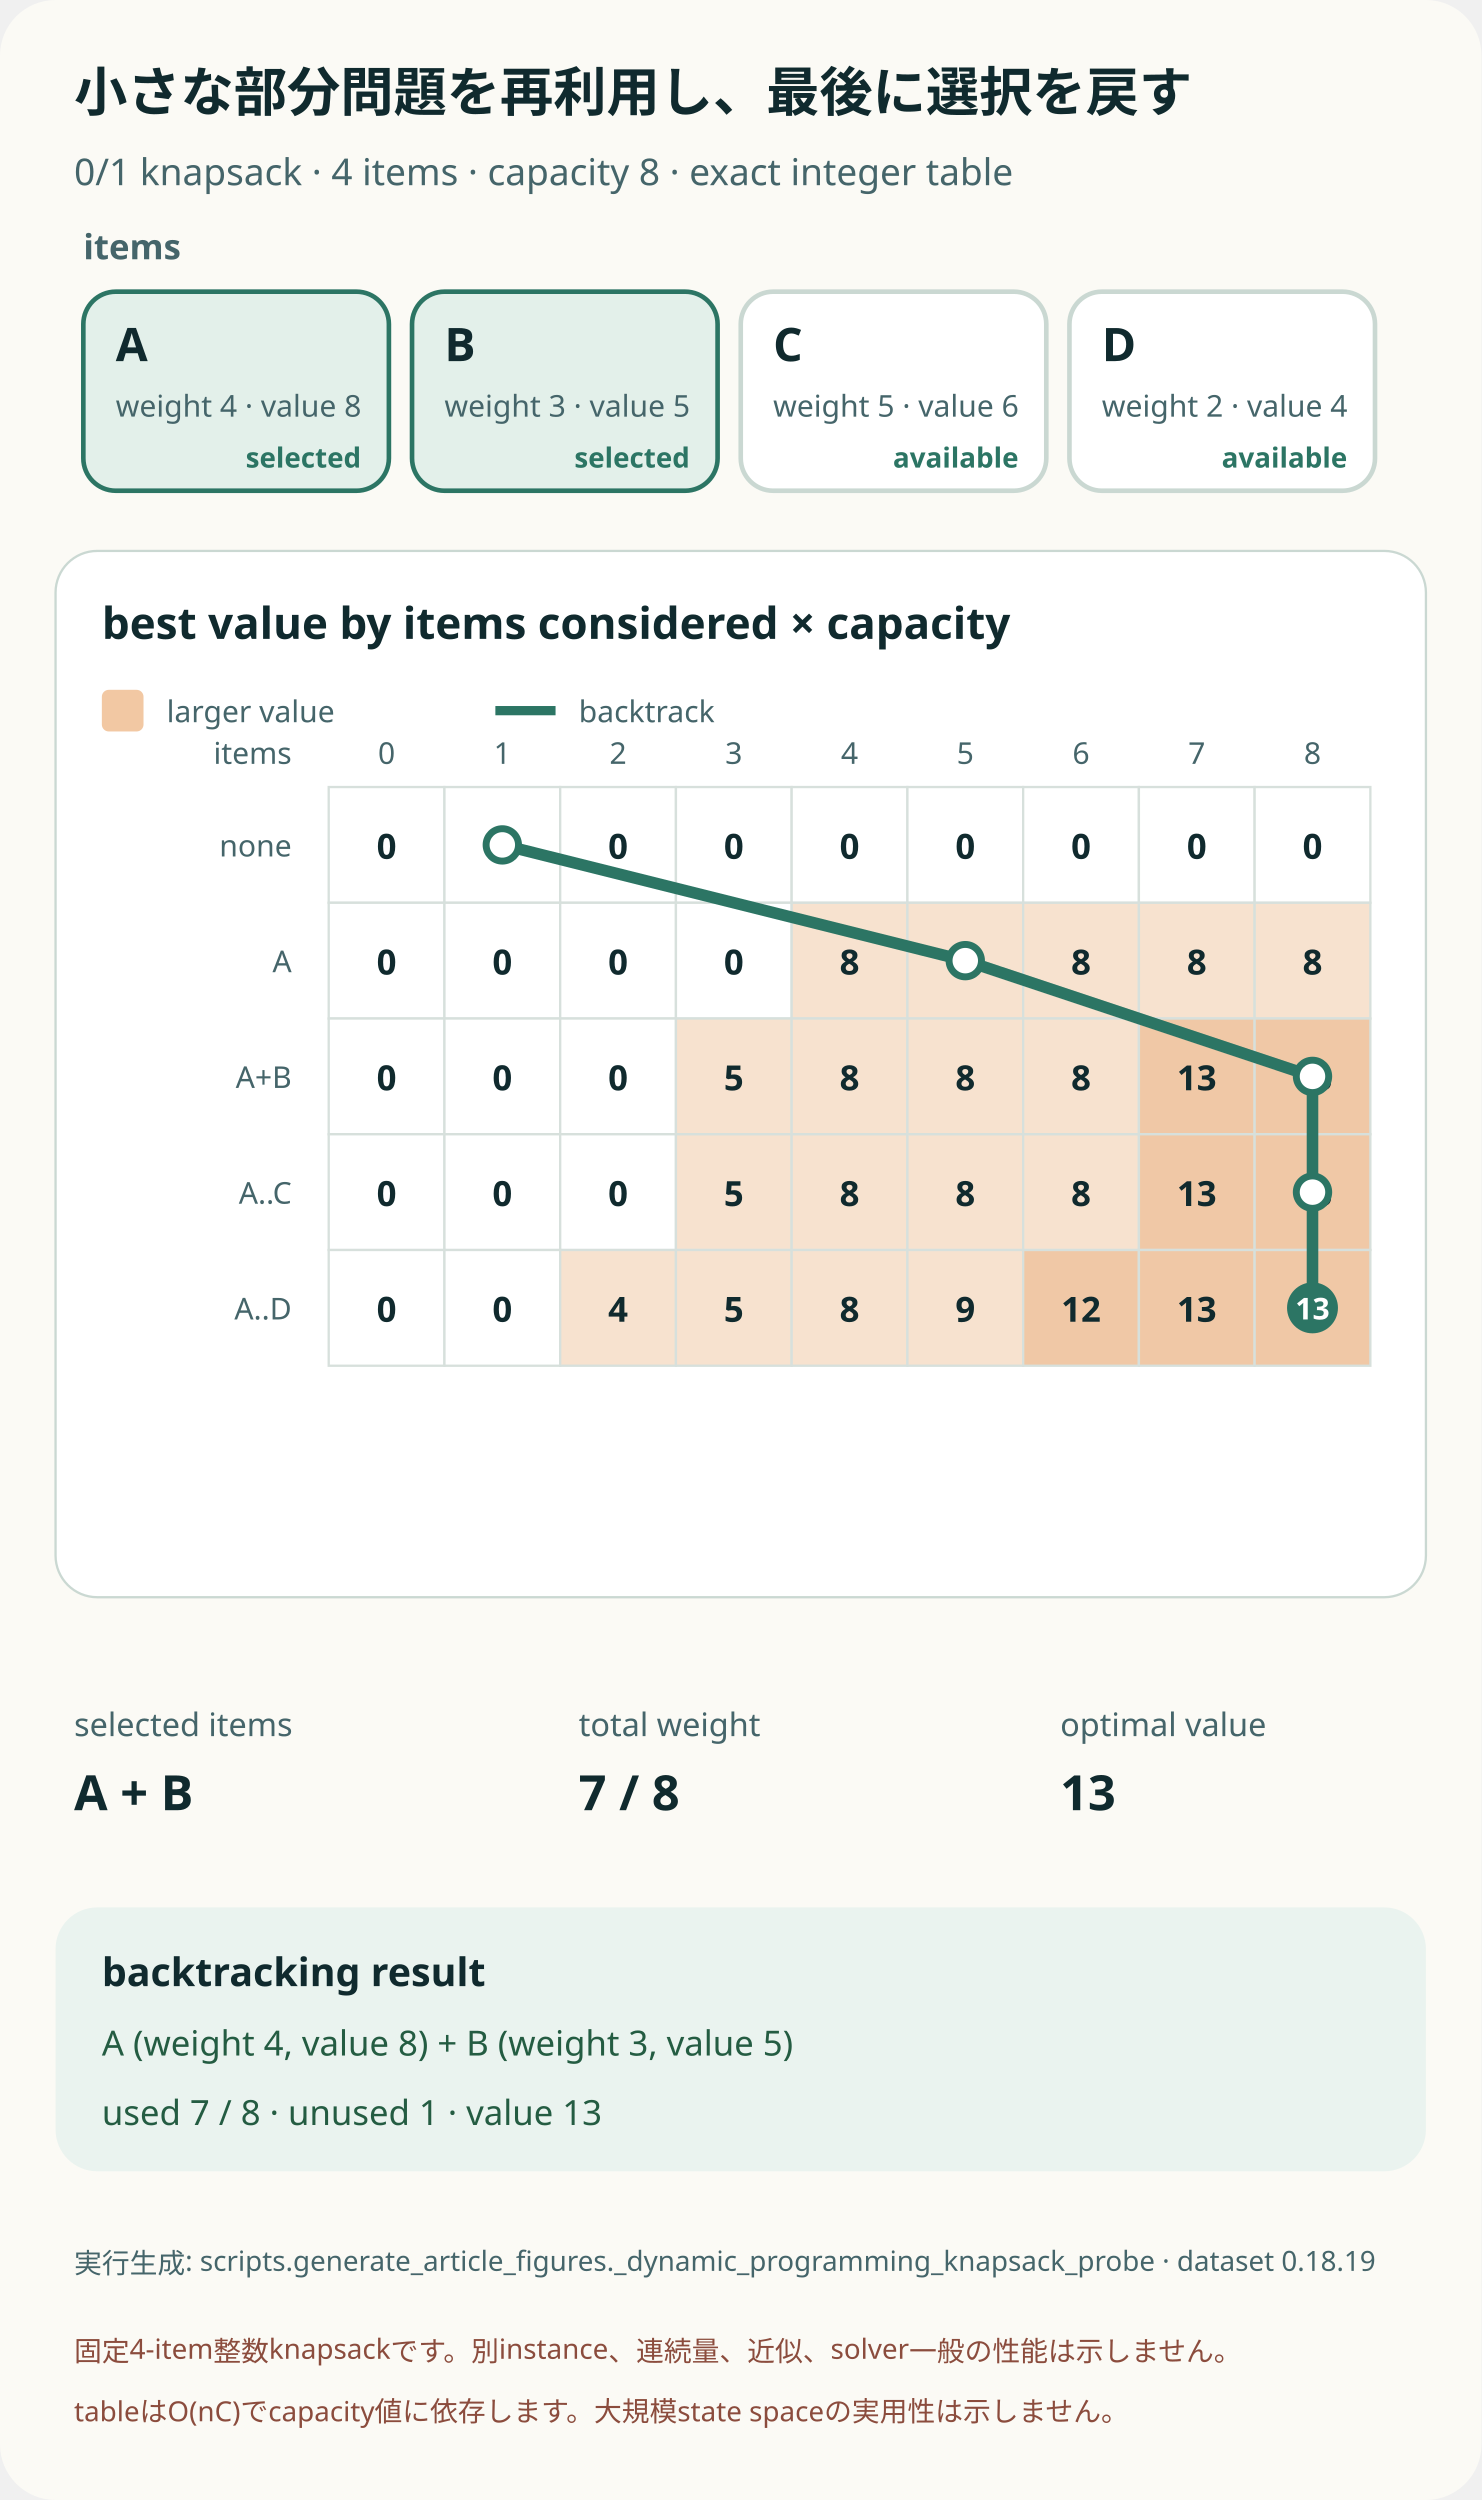
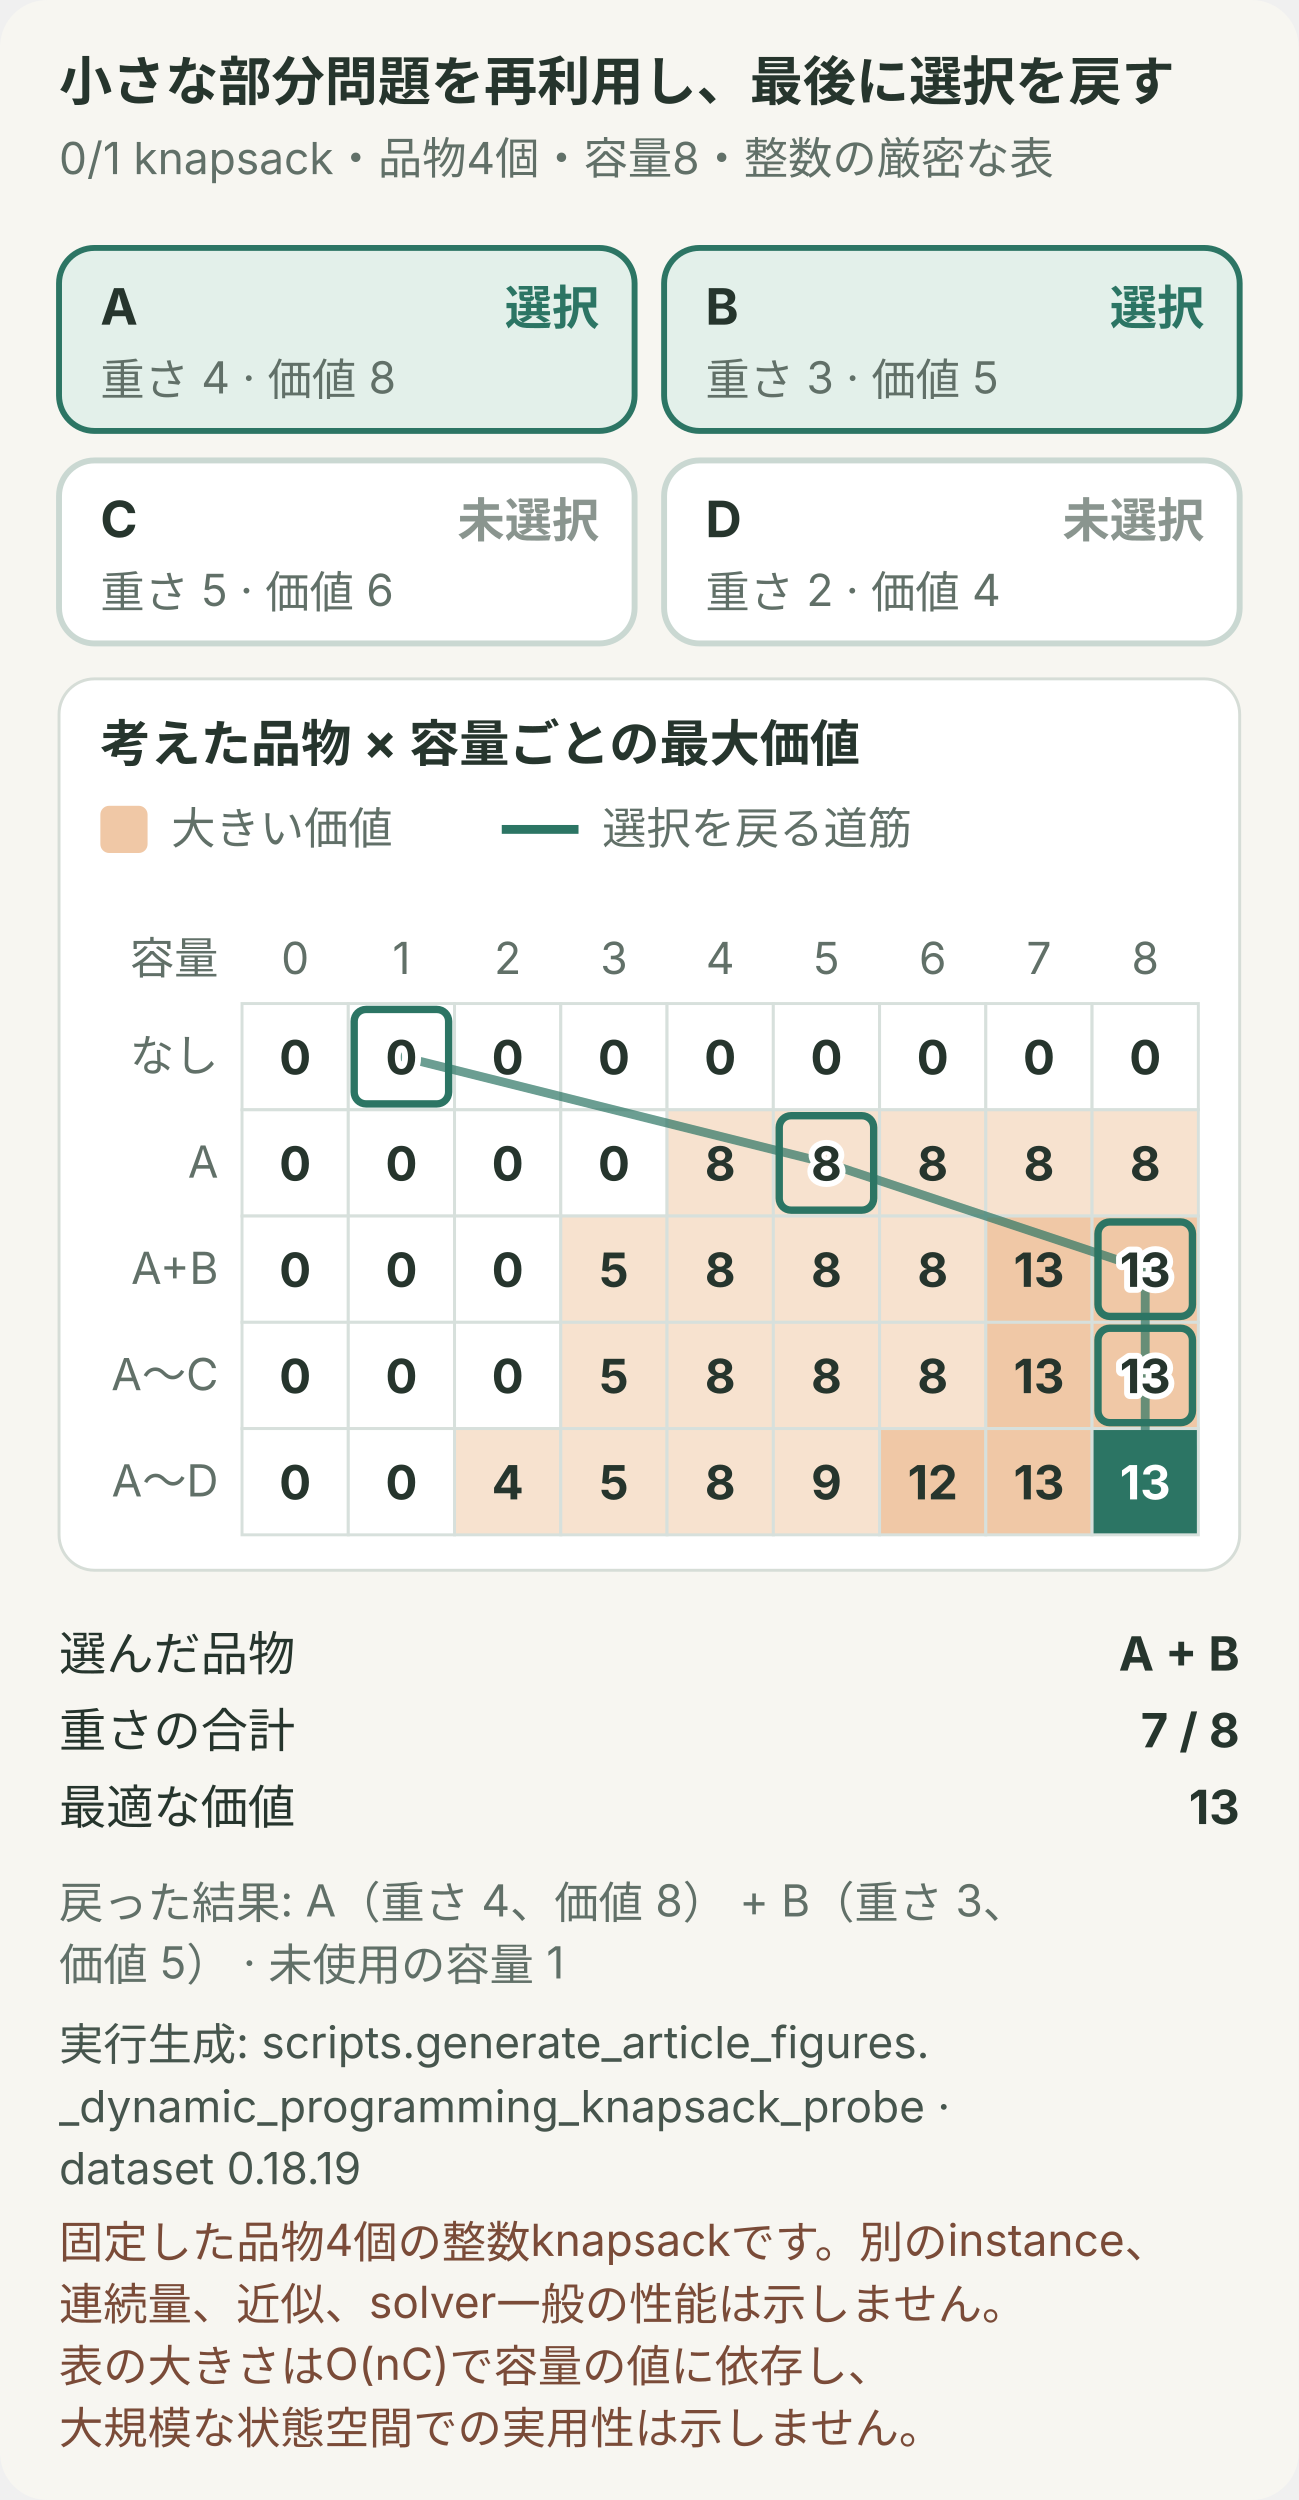
- <svg xmlns="http://www.w3.org/2000/svg" width="640" height="1080" viewBox="0 0 640 1080" role="img" aria-labelledby="figure-title figure-description">
-   <rect width="640" height="1080" rx="24" fill="#fbfaf5" />
-   <text x="32" y="48" class="dp-title">小さな部分問題を再利用し、最後に選択を戻す</text>
-   <text x="32" y="80" class="dp-subtitle">0/1 knapsack · 4 items · capacity 8 · exact integer table</text>
-   <text x="36" y="112" class="dp-section">items</text>
-   <rect x="36.00" y="126" width="132.00" height="86" rx="14" fill="#e3f0ea" stroke="#2c7564" stroke-width="2" />
-   <text x="50.00" y="156" class="dp-item">A</text>
-   <text x="50.00" y="180" class="dp-item-detail">weight 4 · value 8</text>
-   <text x="156.00" y="202" text-anchor="end" class="dp-item-status">selected</text>
-   <rect x="178.00" y="126" width="132.00" height="86" rx="14" fill="#e3f0ea" stroke="#2c7564" stroke-width="2" />
-   <text x="192.00" y="156" class="dp-item">B</text>
-   <text x="192.00" y="180" class="dp-item-detail">weight 3 · value 5</text>
-   <text x="298.00" y="202" text-anchor="end" class="dp-item-status">selected</text>
-   <rect x="320.00" y="126" width="132.00" height="86" rx="14" fill="#fff" stroke="#cad8d2" stroke-width="2" />
-   <text x="334.00" y="156" class="dp-item">C</text>
-   <text x="334.00" y="180" class="dp-item-detail">weight 5 · value 6</text>
-   <text x="440.00" y="202" text-anchor="end" class="dp-item-status">available</text>
-   <rect x="462.00" y="126" width="132.00" height="86" rx="14" fill="#fff" stroke="#cad8d2" stroke-width="2" />
-   <text x="476.00" y="156" class="dp-item">D</text>
-   <text x="476.00" y="180" class="dp-item-detail">weight 2 · value 4</text>
-   <text x="582.00" y="202" text-anchor="end" class="dp-item-status">available</text>
-   <rect x="24" y="238" width="592" height="452" rx="18" fill="#fff" stroke="#cad8d2" />
-   <text x="44" y="276" class="dp-panel">best value by items considered × capacity</text>
-   <rect x="44" y="298" width="18" height="18" rx="3" fill="#f2c8a3" />
-   <text x="72" y="312" class="dp-legend">larger value</text>
-   <line x1="214" y1="307" x2="240" y2="307" stroke="#2c7564" stroke-width="4" />
-   <text x="250" y="312" class="dp-legend">backtrack</text>
-   <text x="126" y="330" text-anchor="end" class="dp-axis">items</text>
-   <text x="167.00" y="330" text-anchor="middle" class="dp-axis">0</text>
-   <text x="217.00" y="330" text-anchor="middle" class="dp-axis">1</text>
-   <text x="267.00" y="330" text-anchor="middle" class="dp-axis">2</text>
-   <text x="317.00" y="330" text-anchor="middle" class="dp-axis">3</text>
-   <text x="367.00" y="330" text-anchor="middle" class="dp-axis">4</text>
-   <text x="417.00" y="330" text-anchor="middle" class="dp-axis">5</text>
-   <text x="467.00" y="330" text-anchor="middle" class="dp-axis">6</text>
-   <text x="517.00" y="330" text-anchor="middle" class="dp-axis">7</text>
-   <text x="567.00" y="330" text-anchor="middle" class="dp-axis">8</text>
-   <text x="126" y="370.00" text-anchor="end" class="dp-axis">none</text>
-   <rect x="142.00" y="340.00" width="50.00" height="50.00" fill="#fff" stroke="#d7e0dc" />
-   <text x="167.00" y="371.00" text-anchor="middle" class="dp-cell">0</text>
-   <rect x="192.00" y="340.00" width="50.00" height="50.00" fill="#fff" stroke="#d7e0dc" />
-   <text x="217.00" y="371.00" text-anchor="middle" class="dp-cell">0</text>
-   <rect x="242.00" y="340.00" width="50.00" height="50.00" fill="#fff" stroke="#d7e0dc" />
-   <text x="267.00" y="371.00" text-anchor="middle" class="dp-cell">0</text>
-   <rect x="292.00" y="340.00" width="50.00" height="50.00" fill="#fff" stroke="#d7e0dc" />
-   <text x="317.00" y="371.00" text-anchor="middle" class="dp-cell">0</text>
-   <rect x="342.00" y="340.00" width="50.00" height="50.00" fill="#fff" stroke="#d7e0dc" />
-   <text x="367.00" y="371.00" text-anchor="middle" class="dp-cell">0</text>
-   <rect x="392.00" y="340.00" width="50.00" height="50.00" fill="#fff" stroke="#d7e0dc" />
-   <text x="417.00" y="371.00" text-anchor="middle" class="dp-cell">0</text>
-   <rect x="442.00" y="340.00" width="50.00" height="50.00" fill="#fff" stroke="#d7e0dc" />
-   <text x="467.00" y="371.00" text-anchor="middle" class="dp-cell">0</text>
-   <rect x="492.00" y="340.00" width="50.00" height="50.00" fill="#fff" stroke="#d7e0dc" />
-   <text x="517.00" y="371.00" text-anchor="middle" class="dp-cell">0</text>
-   <rect x="542.00" y="340.00" width="50.00" height="50.00" fill="#fff" stroke="#d7e0dc" />
-   <text x="567.00" y="371.00" text-anchor="middle" class="dp-cell">0</text>
-   <text x="126" y="420.00" text-anchor="end" class="dp-axis">A</text>
-   <rect x="142.00" y="390.00" width="50.00" height="50.00" fill="#fff" stroke="#d7e0dc" />
-   <text x="167.00" y="421.00" text-anchor="middle" class="dp-cell">0</text>
-   <rect x="192.00" y="390.00" width="50.00" height="50.00" fill="#fff" stroke="#d7e0dc" />
-   <text x="217.00" y="421.00" text-anchor="middle" class="dp-cell">0</text>
-   <rect x="242.00" y="390.00" width="50.00" height="50.00" fill="#fff" stroke="#d7e0dc" />
-   <text x="267.00" y="421.00" text-anchor="middle" class="dp-cell">0</text>
-   <rect x="292.00" y="390.00" width="50.00" height="50.00" fill="#fff" stroke="#d7e0dc" />
-   <text x="317.00" y="421.00" text-anchor="middle" class="dp-cell">0</text>
-   <rect x="342.00" y="390.00" width="50.00" height="50.00" fill="#f7e2cf" stroke="#d7e0dc" />
-   <text x="367.00" y="421.00" text-anchor="middle" class="dp-cell">8</text>
-   <rect x="392.00" y="390.00" width="50.00" height="50.00" fill="#f7e2cf" stroke="#d7e0dc" />
-   <text x="417.00" y="421.00" text-anchor="middle" class="dp-cell">8</text>
-   <rect x="442.00" y="390.00" width="50.00" height="50.00" fill="#f7e2cf" stroke="#d7e0dc" />
-   <text x="467.00" y="421.00" text-anchor="middle" class="dp-cell">8</text>
-   <rect x="492.00" y="390.00" width="50.00" height="50.00" fill="#f7e2cf" stroke="#d7e0dc" />
-   <text x="517.00" y="421.00" text-anchor="middle" class="dp-cell">8</text>
-   <rect x="542.00" y="390.00" width="50.00" height="50.00" fill="#f7e2cf" stroke="#d7e0dc" />
-   <text x="567.00" y="421.00" text-anchor="middle" class="dp-cell">8</text>
-   <text x="126" y="470.00" text-anchor="end" class="dp-axis">A+B</text>
-   <rect x="142.00" y="440.00" width="50.00" height="50.00" fill="#fff" stroke="#d7e0dc" />
-   <text x="167.00" y="471.00" text-anchor="middle" class="dp-cell">0</text>
-   <rect x="192.00" y="440.00" width="50.00" height="50.00" fill="#fff" stroke="#d7e0dc" />
-   <text x="217.00" y="471.00" text-anchor="middle" class="dp-cell">0</text>
-   <rect x="242.00" y="440.00" width="50.00" height="50.00" fill="#fff" stroke="#d7e0dc" />
-   <text x="267.00" y="471.00" text-anchor="middle" class="dp-cell">0</text>
-   <rect x="292.00" y="440.00" width="50.00" height="50.00" fill="#f7e2cf" stroke="#d7e0dc" />
-   <text x="317.00" y="471.00" text-anchor="middle" class="dp-cell">5</text>
-   <rect x="342.00" y="440.00" width="50.00" height="50.00" fill="#f7e2cf" stroke="#d7e0dc" />
-   <text x="367.00" y="471.00" text-anchor="middle" class="dp-cell">8</text>
-   <rect x="392.00" y="440.00" width="50.00" height="50.00" fill="#f7e2cf" stroke="#d7e0dc" />
-   <text x="417.00" y="471.00" text-anchor="middle" class="dp-cell">8</text>
-   <rect x="442.00" y="440.00" width="50.00" height="50.00" fill="#f7e2cf" stroke="#d7e0dc" />
-   <text x="467.00" y="471.00" text-anchor="middle" class="dp-cell">8</text>
-   <rect x="492.00" y="440.00" width="50.00" height="50.00" fill="#f0c8a6" stroke="#d7e0dc" />
-   <text x="517.00" y="471.00" text-anchor="middle" class="dp-cell">13</text>
-   <rect x="542.00" y="440.00" width="50.00" height="50.00" fill="#f0c8a6" stroke="#d7e0dc" />
-   <text x="567.00" y="471.00" text-anchor="middle" class="dp-cell">13</text>
-   <text x="126" y="520.00" text-anchor="end" class="dp-axis">A..C</text>
-   <rect x="142.00" y="490.00" width="50.00" height="50.00" fill="#fff" stroke="#d7e0dc" />
-   <text x="167.00" y="521.00" text-anchor="middle" class="dp-cell">0</text>
-   <rect x="192.00" y="490.00" width="50.00" height="50.00" fill="#fff" stroke="#d7e0dc" />
-   <text x="217.00" y="521.00" text-anchor="middle" class="dp-cell">0</text>
-   <rect x="242.00" y="490.00" width="50.00" height="50.00" fill="#fff" stroke="#d7e0dc" />
-   <text x="267.00" y="521.00" text-anchor="middle" class="dp-cell">0</text>
-   <rect x="292.00" y="490.00" width="50.00" height="50.00" fill="#f7e2cf" stroke="#d7e0dc" />
-   <text x="317.00" y="521.00" text-anchor="middle" class="dp-cell">5</text>
-   <rect x="342.00" y="490.00" width="50.00" height="50.00" fill="#f7e2cf" stroke="#d7e0dc" />
-   <text x="367.00" y="521.00" text-anchor="middle" class="dp-cell">8</text>
-   <rect x="392.00" y="490.00" width="50.00" height="50.00" fill="#f7e2cf" stroke="#d7e0dc" />
-   <text x="417.00" y="521.00" text-anchor="middle" class="dp-cell">8</text>
-   <rect x="442.00" y="490.00" width="50.00" height="50.00" fill="#f7e2cf" stroke="#d7e0dc" />
-   <text x="467.00" y="521.00" text-anchor="middle" class="dp-cell">8</text>
-   <rect x="492.00" y="490.00" width="50.00" height="50.00" fill="#f0c8a6" stroke="#d7e0dc" />
-   <text x="517.00" y="521.00" text-anchor="middle" class="dp-cell">13</text>
-   <rect x="542.00" y="490.00" width="50.00" height="50.00" fill="#f0c8a6" stroke="#d7e0dc" />
-   <text x="567.00" y="521.00" text-anchor="middle" class="dp-cell">13</text>
-   <text x="126" y="570.00" text-anchor="end" class="dp-axis">A..D</text>
-   <rect x="142.00" y="540.00" width="50.00" height="50.00" fill="#fff" stroke="#d7e0dc" />
-   <text x="167.00" y="571.00" text-anchor="middle" class="dp-cell">0</text>
-   <rect x="192.00" y="540.00" width="50.00" height="50.00" fill="#fff" stroke="#d7e0dc" />
-   <text x="217.00" y="571.00" text-anchor="middle" class="dp-cell">0</text>
-   <rect x="242.00" y="540.00" width="50.00" height="50.00" fill="#f7e2cf" stroke="#d7e0dc" />
-   <text x="267.00" y="571.00" text-anchor="middle" class="dp-cell">4</text>
-   <rect x="292.00" y="540.00" width="50.00" height="50.00" fill="#f7e2cf" stroke="#d7e0dc" />
-   <text x="317.00" y="571.00" text-anchor="middle" class="dp-cell">5</text>
-   <rect x="342.00" y="540.00" width="50.00" height="50.00" fill="#f7e2cf" stroke="#d7e0dc" />
-   <text x="367.00" y="571.00" text-anchor="middle" class="dp-cell">8</text>
-   <rect x="392.00" y="540.00" width="50.00" height="50.00" fill="#f7e2cf" stroke="#d7e0dc" />
-   <text x="417.00" y="571.00" text-anchor="middle" class="dp-cell">9</text>
-   <rect x="442.00" y="540.00" width="50.00" height="50.00" fill="#f0c8a6" stroke="#d7e0dc" />
-   <text x="467.00" y="571.00" text-anchor="middle" class="dp-cell">12</text>
-   <rect x="492.00" y="540.00" width="50.00" height="50.00" fill="#f0c8a6" stroke="#d7e0dc" />
-   <text x="517.00" y="571.00" text-anchor="middle" class="dp-cell">13</text>
-   <rect x="542.00" y="540.00" width="50.00" height="50.00" fill="#f0c8a6" stroke="#d7e0dc" />
-   <text x="567.00" y="571.00" text-anchor="middle" class="dp-cell">13</text>
-   <polyline points="567.00,565.00 567.00,515.00 567.00,465.00 417.00,415.00 217.00,365.00" fill="none" stroke="#2c7564" stroke-width="5" stroke-linecap="round" stroke-linejoin="round" />
-   <circle cx="567.00" cy="565.00" r="7" fill="#fff" stroke="#2c7564" stroke-width="3" />
-   <circle cx="567.00" cy="515.00" r="7" fill="#fff" stroke="#2c7564" stroke-width="3" />
-   <circle cx="567.00" cy="465.00" r="7" fill="#fff" stroke="#2c7564" stroke-width="3" />
-   <circle cx="417.00" cy="415.00" r="7" fill="#fff" stroke="#2c7564" stroke-width="3" />
-   <circle cx="217.00" cy="365.00" r="7" fill="#fff" stroke="#2c7564" stroke-width="3" />
-   <circle cx="567.00" cy="565.00" r="11" fill="#2c7564" />
-   <text x="567.00" y="570.00" text-anchor="middle" class="dp-final">13</text>
-   <text x="32" y="750" class="dp-metric-label">selected items</text>
-   <text x="32" y="782" class="dp-metric">A + B</text>
-   <text x="250" y="750" class="dp-metric-label">total weight</text>
-   <text x="250" y="782" class="dp-metric">7 / 8</text>
-   <text x="458" y="750" class="dp-metric-label">optimal value</text>
-   <text x="458" y="782" class="dp-metric">13</text>
-   <rect x="24" y="824" width="592" height="114" rx="18" fill="#eaf3ef" />
-   <text x="44" y="858" class="dp-result-title">backtracking result</text>
-   <text x="44" y="888" class="dp-result">A (weight 4, value 8) + B (weight 3, value 5)</text>
-   <text x="44" y="918" class="dp-result">used 7 / 8 · unused 1 · value 13</text>
-   <text x="32" y="982" class="dp-meta">実行生成: scripts.generate_article_figures._dynamic_programming_knapsack_probe · dataset 0.18.19</text>
-   <text x="32" y="1020" class="dp-limit">固定4-item整数knapsackです。別instance、連続量、近似、solver一般の性能は示しません。</text>
-   <text x="32" y="1046" class="dp-limit">tableはO(nC)でcapacity値に依存します。大規模state spaceの実用性は示しません。</text>
-   <style>
-   .dp-title { font: 700 23px system-ui, sans-serif; fill: #102a2e; }
-   .dp-subtitle { font: 400 16px system-ui, sans-serif; fill: #45656a; }
-   .dp-section { font: 700 15px system-ui, sans-serif; fill: #45656a; }
-   .dp-item { font: 700 20px system-ui, sans-serif; fill: #102a2e; }
-   .dp-item-detail { font: 400 13px system-ui, sans-serif; fill: #45656a; }
-   .dp-item-status { font: 700 12px system-ui, sans-serif; fill: #2c7564; }
-   .dp-panel { font: 700 19px system-ui, sans-serif; fill: #102a2e; }
-   .dp-legend { font: 400 13px system-ui, sans-serif; fill: #45656a; }
-   .dp-axis { font: 400 13px system-ui, sans-serif; fill: #45656a; }
-   .dp-cell { font: 700 15px system-ui, sans-serif; fill: #102a2e; }
-   .dp-final { font: 700 13px system-ui, sans-serif; fill: #fff; }
-   .dp-metric-label { font: 400 14px system-ui, sans-serif; fill: #45656a; }
-   .dp-metric { font: 700 21px system-ui, sans-serif; fill: #102a2e; }
-   .dp-result-title { font: 700 17px system-ui, sans-serif; fill: #102a2e; }
-   .dp-result { font: 400 15px system-ui, sans-serif; fill: #245c42; }
-   .dp-meta { font: 400 12px system-ui, sans-serif; fill: #45656a; }
-   .dp-limit { font: 400 12px system-ui, sans-serif; fill: #8b4c3d; }
- </style>
+ <svg xmlns="http://www.w3.org/2000/svg" viewBox="0 0 440 847" width="440" height="847" role="img" aria-labelledby="figure-title figure-description">
+   <rect width="440" height="847" rx="16" fill="#f7f6f1" />
+   <text x="20" y="34" class="title">小さな部分問題を再利用し、最後に選択を戻す</text>
+   <text x="20" y="59" class="subtitle">0/1 knapsack・品物4個・容量8・整数の厳密な表</text>
+   <rect x="20" y="84" width="195" height="62" rx="12" fill="#e3f0ea" stroke="#2c7564" stroke-width="2" />
+   <text x="34" y="110" class="panel-title">A</text>
+   <text x="203" y="110" text-anchor="end" class="method" style="fill:#2c7564">選択</text>
+   <text x="34" y="134" class="status">重さ 4 · 価値 8</text>
+   <rect x="225" y="84" width="195" height="62" rx="12" fill="#e3f0ea" stroke="#2c7564" stroke-width="2" />
+   <text x="239" y="110" class="panel-title">B</text>
+   <text x="408" y="110" text-anchor="end" class="method" style="fill:#2c7564">選択</text>
+   <text x="239" y="134" class="status">重さ 3 · 価値 5</text>
+   <rect x="20" y="156" width="195" height="62" rx="12" fill="#fff" stroke="#cad8d2" stroke-width="2" />
+   <text x="34" y="182" class="panel-title">C</text>
+   <text x="203" y="182" text-anchor="end" class="method" style="fill:#8a958f">未選択</text>
+   <text x="34" y="206" class="status">重さ 5 · 価値 6</text>
+   <rect x="225" y="156" width="195" height="62" rx="12" fill="#fff" stroke="#cad8d2" stroke-width="2" />
+   <text x="239" y="182" class="panel-title">D</text>
+   <text x="408" y="182" text-anchor="end" class="method" style="fill:#8a958f">未選択</text>
+   <text x="239" y="206" class="status">重さ 2 · 価値 4</text>
+   <rect x="20" y="230" width="400" height="302" rx="12" fill="#fff" stroke="#d6ddd7" />
+   <text x="34" y="258" class="panel-title">考えた品物 × 容量ごとの最大価値</text>
+   <rect x="34" y="273" width="16" height="16" rx="3" fill="#f0c8a6" />
+   <text x="58" y="286" class="note">大きい価値</text>
+   <line x1="170" y1="281" x2="196" y2="281" stroke="#2c7564" stroke-width="3" />
+   <text x="204" y="286" class="note">選択を戻る道筋</text>
+   <text x="74" y="330" text-anchor="end" class="axis">容量</text>
+   <text x="100.00" y="330" text-anchor="middle" class="axis">0</text>
+   <text x="136.00" y="330" text-anchor="middle" class="axis">1</text>
+   <text x="172.00" y="330" text-anchor="middle" class="axis">2</text>
+   <text x="208.00" y="330" text-anchor="middle" class="axis">3</text>
+   <text x="244.00" y="330" text-anchor="middle" class="axis">4</text>
+   <text x="280.00" y="330" text-anchor="middle" class="axis">5</text>
+   <text x="316.00" y="330" text-anchor="middle" class="axis">6</text>
+   <text x="352.00" y="330" text-anchor="middle" class="axis">7</text>
+   <text x="388.00" y="330" text-anchor="middle" class="axis">8</text>
+   <text x="74" y="363.00" text-anchor="end" class="axis">なし</text>
+   <rect x="82.00" y="340.00" width="36" height="36" fill="#fff" stroke="#d7e0dc" />
+   <rect x="118.00" y="340.00" width="36" height="36" fill="#fff" stroke="#d7e0dc" />
+   <rect x="154.00" y="340.00" width="36" height="36" fill="#fff" stroke="#d7e0dc" />
+   <rect x="190.00" y="340.00" width="36" height="36" fill="#fff" stroke="#d7e0dc" />
+   <rect x="226.00" y="340.00" width="36" height="36" fill="#fff" stroke="#d7e0dc" />
+   <rect x="262.00" y="340.00" width="36" height="36" fill="#fff" stroke="#d7e0dc" />
+   <rect x="298.00" y="340.00" width="36" height="36" fill="#fff" stroke="#d7e0dc" />
+   <rect x="334.00" y="340.00" width="36" height="36" fill="#fff" stroke="#d7e0dc" />
+   <rect x="370.00" y="340.00" width="36" height="36" fill="#fff" stroke="#d7e0dc" />
+   <text x="74" y="399.00" text-anchor="end" class="axis">A</text>
+   <rect x="82.00" y="376.00" width="36" height="36" fill="#fff" stroke="#d7e0dc" />
+   <rect x="118.00" y="376.00" width="36" height="36" fill="#fff" stroke="#d7e0dc" />
+   <rect x="154.00" y="376.00" width="36" height="36" fill="#fff" stroke="#d7e0dc" />
+   <rect x="190.00" y="376.00" width="36" height="36" fill="#fff" stroke="#d7e0dc" />
+   <rect x="226.00" y="376.00" width="36" height="36" fill="#f7e2cf" stroke="#d7e0dc" />
+   <rect x="262.00" y="376.00" width="36" height="36" fill="#f7e2cf" stroke="#d7e0dc" />
+   <rect x="298.00" y="376.00" width="36" height="36" fill="#f7e2cf" stroke="#d7e0dc" />
+   <rect x="334.00" y="376.00" width="36" height="36" fill="#f7e2cf" stroke="#d7e0dc" />
+   <rect x="370.00" y="376.00" width="36" height="36" fill="#f7e2cf" stroke="#d7e0dc" />
+   <text x="74" y="435.00" text-anchor="end" class="axis">A+B</text>
+   <rect x="82.00" y="412.00" width="36" height="36" fill="#fff" stroke="#d7e0dc" />
+   <rect x="118.00" y="412.00" width="36" height="36" fill="#fff" stroke="#d7e0dc" />
+   <rect x="154.00" y="412.00" width="36" height="36" fill="#fff" stroke="#d7e0dc" />
+   <rect x="190.00" y="412.00" width="36" height="36" fill="#f7e2cf" stroke="#d7e0dc" />
+   <rect x="226.00" y="412.00" width="36" height="36" fill="#f7e2cf" stroke="#d7e0dc" />
+   <rect x="262.00" y="412.00" width="36" height="36" fill="#f7e2cf" stroke="#d7e0dc" />
+   <rect x="298.00" y="412.00" width="36" height="36" fill="#f7e2cf" stroke="#d7e0dc" />
+   <rect x="334.00" y="412.00" width="36" height="36" fill="#f0c8a6" stroke="#d7e0dc" />
+   <rect x="370.00" y="412.00" width="36" height="36" fill="#f0c8a6" stroke="#d7e0dc" />
+   <text x="74" y="471.00" text-anchor="end" class="axis">A〜C</text>
+   <rect x="82.00" y="448.00" width="36" height="36" fill="#fff" stroke="#d7e0dc" />
+   <rect x="118.00" y="448.00" width="36" height="36" fill="#fff" stroke="#d7e0dc" />
+   <rect x="154.00" y="448.00" width="36" height="36" fill="#fff" stroke="#d7e0dc" />
+   <rect x="190.00" y="448.00" width="36" height="36" fill="#f7e2cf" stroke="#d7e0dc" />
+   <rect x="226.00" y="448.00" width="36" height="36" fill="#f7e2cf" stroke="#d7e0dc" />
+   <rect x="262.00" y="448.00" width="36" height="36" fill="#f7e2cf" stroke="#d7e0dc" />
+   <rect x="298.00" y="448.00" width="36" height="36" fill="#f7e2cf" stroke="#d7e0dc" />
+   <rect x="334.00" y="448.00" width="36" height="36" fill="#f0c8a6" stroke="#d7e0dc" />
+   <rect x="370.00" y="448.00" width="36" height="36" fill="#f0c8a6" stroke="#d7e0dc" />
+   <text x="74" y="507.00" text-anchor="end" class="axis">A〜D</text>
+   <rect x="82.00" y="484.00" width="36" height="36" fill="#fff" stroke="#d7e0dc" />
+   <rect x="118.00" y="484.00" width="36" height="36" fill="#fff" stroke="#d7e0dc" />
+   <rect x="154.00" y="484.00" width="36" height="36" fill="#f7e2cf" stroke="#d7e0dc" />
+   <rect x="190.00" y="484.00" width="36" height="36" fill="#f7e2cf" stroke="#d7e0dc" />
+   <rect x="226.00" y="484.00" width="36" height="36" fill="#f7e2cf" stroke="#d7e0dc" />
+   <rect x="262.00" y="484.00" width="36" height="36" fill="#f7e2cf" stroke="#d7e0dc" />
+   <rect x="298.00" y="484.00" width="36" height="36" fill="#f0c8a6" stroke="#d7e0dc" />
+   <rect x="334.00" y="484.00" width="36" height="36" fill="#f0c8a6" stroke="#d7e0dc" />
+   <rect x="370.00" y="484.00" width="36" height="36" fill="#2c7564" stroke="#d7e0dc" />
+   <polyline points="388.00,502.00 388.00,466.00 388.00,430.00 280.00,394.00 136.00,358.00" fill="none" stroke="#2c7564" stroke-width="3" stroke-linecap="round" stroke-linejoin="round" opacity="0.7" />
+   <rect x="120.00" y="342.00" width="32" height="32" rx="4" fill="none" stroke="#2c7564" stroke-width="2.5" />
+   <rect x="264.00" y="378.00" width="32" height="32" rx="4" fill="none" stroke="#2c7564" stroke-width="2.5" />
+   <rect x="372.00" y="414.00" width="32" height="32" rx="4" fill="none" stroke="#2c7564" stroke-width="2.5" />
+   <rect x="372.00" y="450.00" width="32" height="32" rx="4" fill="none" stroke="#2c7564" stroke-width="2.5" />
+   <rect x="372.00" y="486.00" width="32" height="32" rx="4" fill="none" stroke="#2c7564" stroke-width="2.5" />
+   <text x="100.00" y="364.00" text-anchor="middle" class="metric-value">0</text>
+   <text x="136.00" y="364.00" text-anchor="middle" class="metric-value halo">0</text>
+   <text x="172.00" y="364.00" text-anchor="middle" class="metric-value">0</text>
+   <text x="208.00" y="364.00" text-anchor="middle" class="metric-value">0</text>
+   <text x="244.00" y="364.00" text-anchor="middle" class="metric-value">0</text>
+   <text x="280.00" y="364.00" text-anchor="middle" class="metric-value">0</text>
+   <text x="316.00" y="364.00" text-anchor="middle" class="metric-value">0</text>
+   <text x="352.00" y="364.00" text-anchor="middle" class="metric-value">0</text>
+   <text x="388.00" y="364.00" text-anchor="middle" class="metric-value">0</text>
+   <text x="100.00" y="400.00" text-anchor="middle" class="metric-value">0</text>
+   <text x="136.00" y="400.00" text-anchor="middle" class="metric-value">0</text>
+   <text x="172.00" y="400.00" text-anchor="middle" class="metric-value">0</text>
+   <text x="208.00" y="400.00" text-anchor="middle" class="metric-value">0</text>
+   <text x="244.00" y="400.00" text-anchor="middle" class="metric-value">8</text>
+   <text x="280.00" y="400.00" text-anchor="middle" class="metric-value halo">8</text>
+   <text x="316.00" y="400.00" text-anchor="middle" class="metric-value">8</text>
+   <text x="352.00" y="400.00" text-anchor="middle" class="metric-value">8</text>
+   <text x="388.00" y="400.00" text-anchor="middle" class="metric-value">8</text>
+   <text x="100.00" y="436.00" text-anchor="middle" class="metric-value">0</text>
+   <text x="136.00" y="436.00" text-anchor="middle" class="metric-value">0</text>
+   <text x="172.00" y="436.00" text-anchor="middle" class="metric-value">0</text>
+   <text x="208.00" y="436.00" text-anchor="middle" class="metric-value">5</text>
+   <text x="244.00" y="436.00" text-anchor="middle" class="metric-value">8</text>
+   <text x="280.00" y="436.00" text-anchor="middle" class="metric-value">8</text>
+   <text x="316.00" y="436.00" text-anchor="middle" class="metric-value">8</text>
+   <text x="352.00" y="436.00" text-anchor="middle" class="metric-value">13</text>
+   <text x="388.00" y="436.00" text-anchor="middle" class="metric-value halo">13</text>
+   <text x="100.00" y="472.00" text-anchor="middle" class="metric-value">0</text>
+   <text x="136.00" y="472.00" text-anchor="middle" class="metric-value">0</text>
+   <text x="172.00" y="472.00" text-anchor="middle" class="metric-value">0</text>
+   <text x="208.00" y="472.00" text-anchor="middle" class="metric-value">5</text>
+   <text x="244.00" y="472.00" text-anchor="middle" class="metric-value">8</text>
+   <text x="280.00" y="472.00" text-anchor="middle" class="metric-value">8</text>
+   <text x="316.00" y="472.00" text-anchor="middle" class="metric-value">8</text>
+   <text x="352.00" y="472.00" text-anchor="middle" class="metric-value">13</text>
+   <text x="388.00" y="472.00" text-anchor="middle" class="metric-value halo">13</text>
+   <text x="100.00" y="508.00" text-anchor="middle" class="metric-value">0</text>
+   <text x="136.00" y="508.00" text-anchor="middle" class="metric-value">0</text>
+   <text x="172.00" y="508.00" text-anchor="middle" class="metric-value">4</text>
+   <text x="208.00" y="508.00" text-anchor="middle" class="metric-value">5</text>
+   <text x="244.00" y="508.00" text-anchor="middle" class="metric-value">8</text>
+   <text x="280.00" y="508.00" text-anchor="middle" class="metric-value">9</text>
+   <text x="316.00" y="508.00" text-anchor="middle" class="metric-value">12</text>
+   <text x="352.00" y="508.00" text-anchor="middle" class="metric-value">13</text>
+   <text x="388.00" y="508.00" text-anchor="middle" class="metric-value" style="fill:#fff">13</text>
+   <text x="20" y="566" class="metric">選んだ品物</text>
+   <text x="420" y="566" text-anchor="end" class="metric-value">A + B</text>
+   <text x="20" y="592" class="metric">重さの合計</text>
+   <text x="420" y="592" text-anchor="end" class="metric-value">7 / 8</text>
+   <text x="20" y="618" class="metric">最適な価値</text>
+   <text x="420" y="618" text-anchor="end" class="metric-value">13</text>
+   <text x="20" y="650" class="status">戻った結果: A（重さ 4、価値 8） + B（重さ 3、</text>
+   <text x="20" y="671" class="status">価値 5） · 未使用の容量 1</text>
+   <text x="20" y="698" class="caption">実行生成: scripts.generate_article_figures.</text>
+   <text x="20" y="719" class="caption">_dynamic_programming_knapsack_probe ·</text>
+   <text x="20" y="740" class="caption">dataset 0.18.19</text>
+   <text x="20" y="765" class="caveat">固定した品物4個の整数knapsackです。別のinstance、</text>
+   <text x="20" y="786" class="caveat">連続量、近似、solver一般の性能は示しません。</text>
+   <text x="20" y="807" class="caveat">表の大きさはO(nC)で容量の値に依存し、</text>
+   <text x="20" y="828" class="caveat">大規模な状態空間での実用性は示しません。</text>
+   <style>text{font-family:system-ui,-apple-system,'Segoe UI',sans-serif;fill:#26352d;font-size:15px}.title{font-size:18px;font-weight:750}.subtitle{fill:#617068}.panel-title{font-size:17px;font-weight:750}.method{font-size:16px;font-weight:750}.metric,.metric-value{font-size:16px;font-variant-numeric:tabular-nums}.metric-value{font-weight:750}.status,.axis,.note{fill:#617068}.caption{fill:#46554d}.caveat{fill:#7a4b38}.halo{paint-order:stroke;stroke:#fff;stroke-width:4px;stroke-linejoin:round}</style>
</svg>
